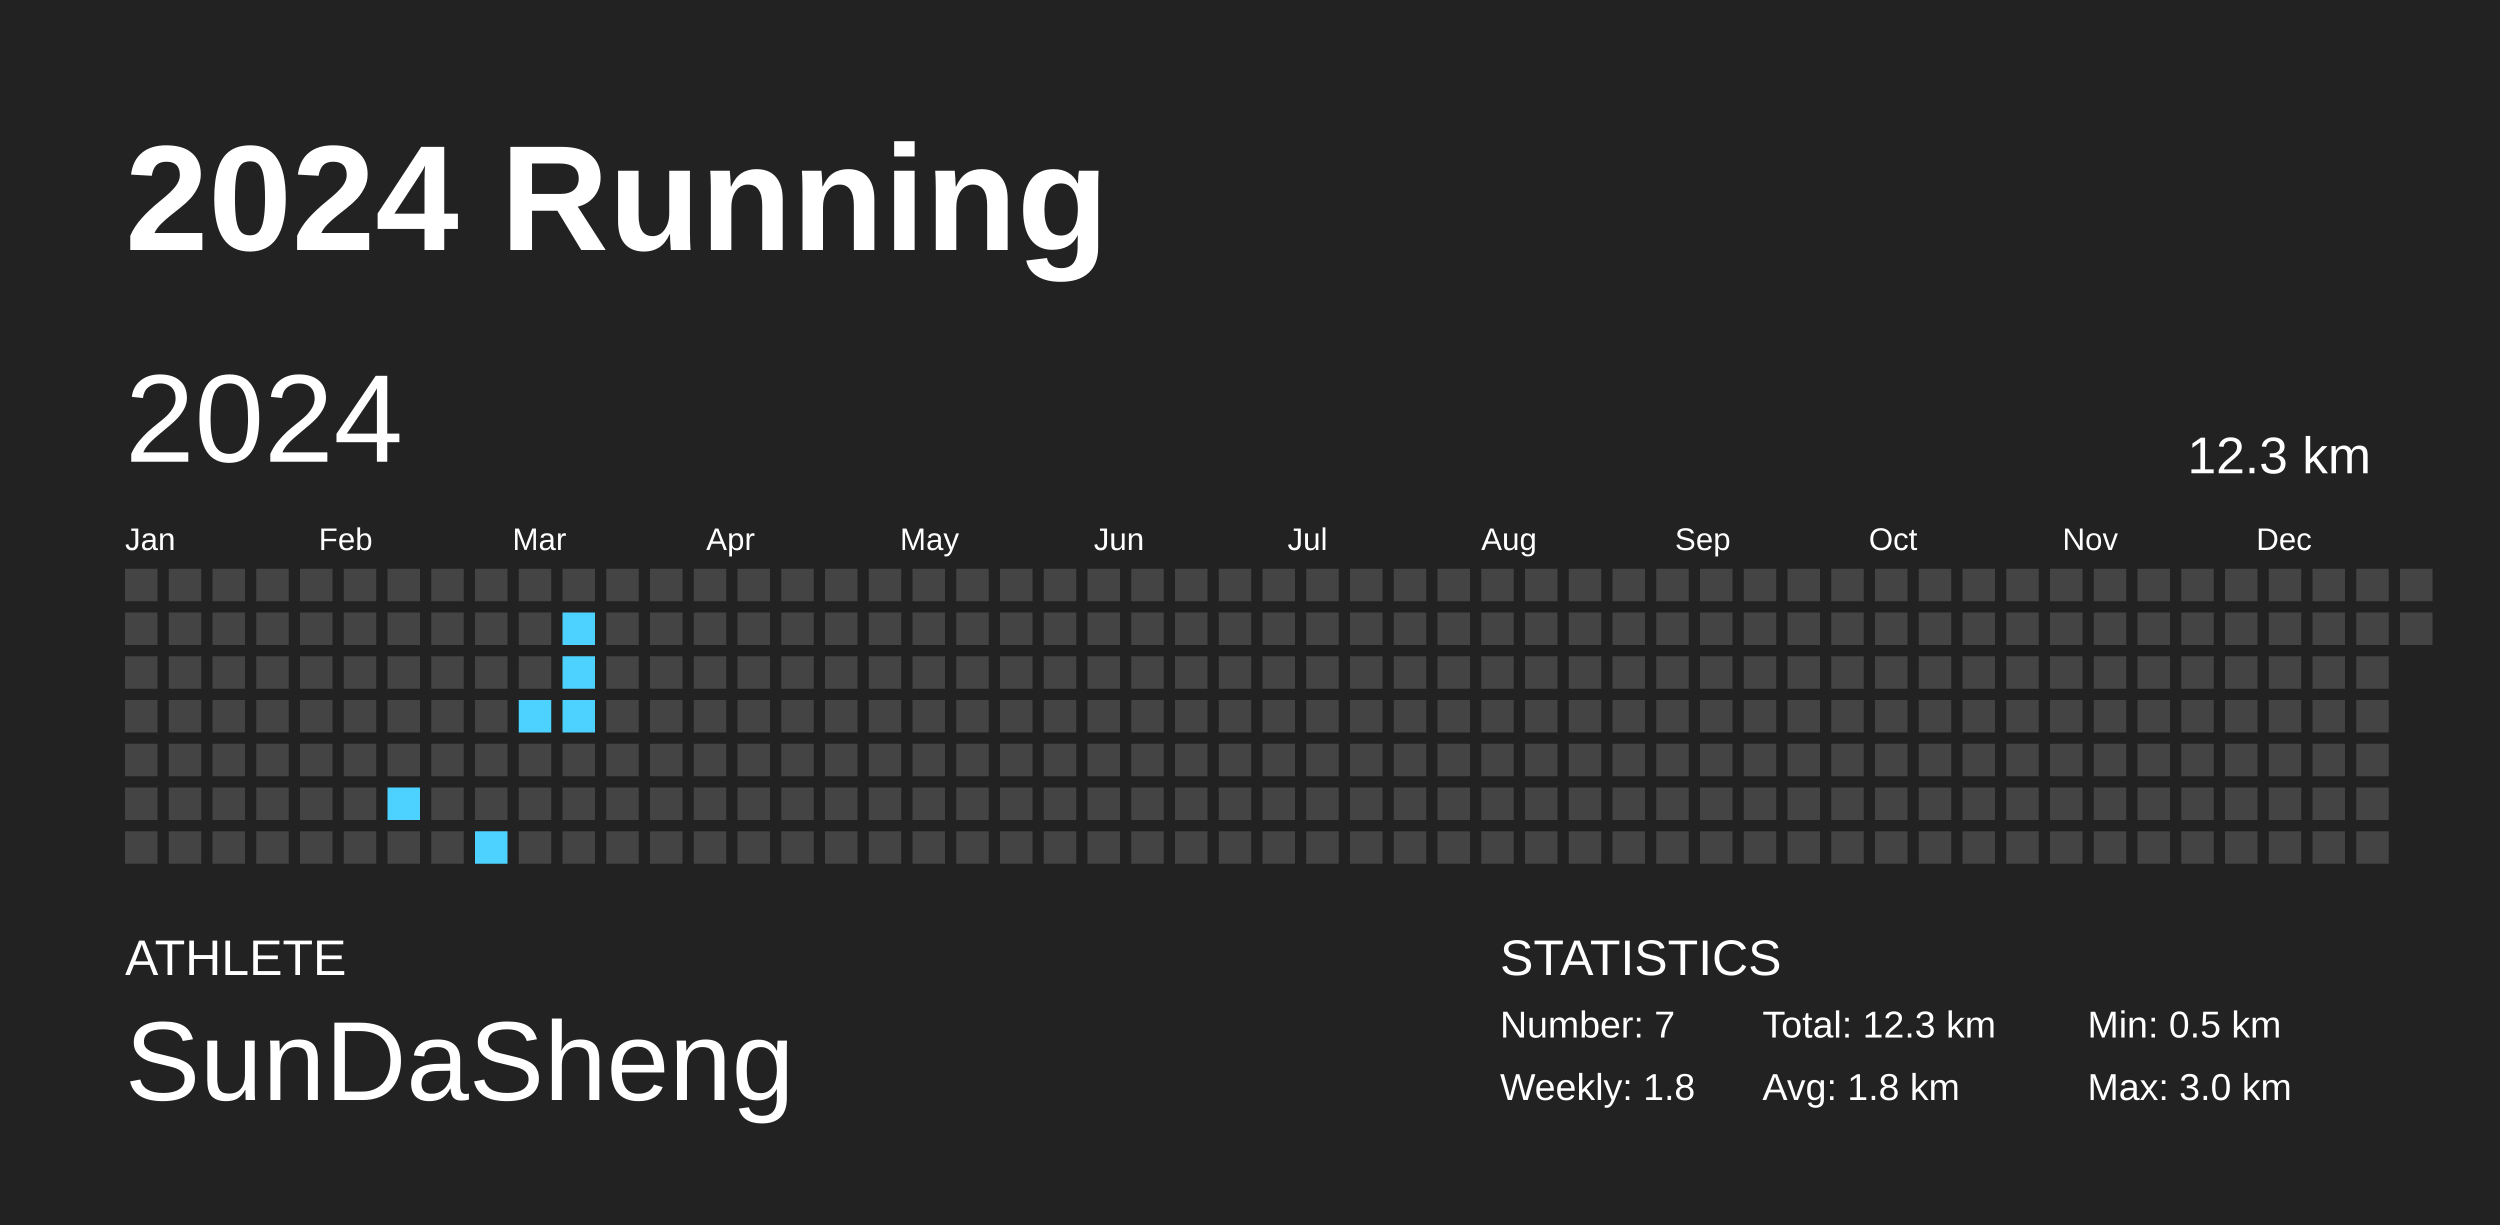
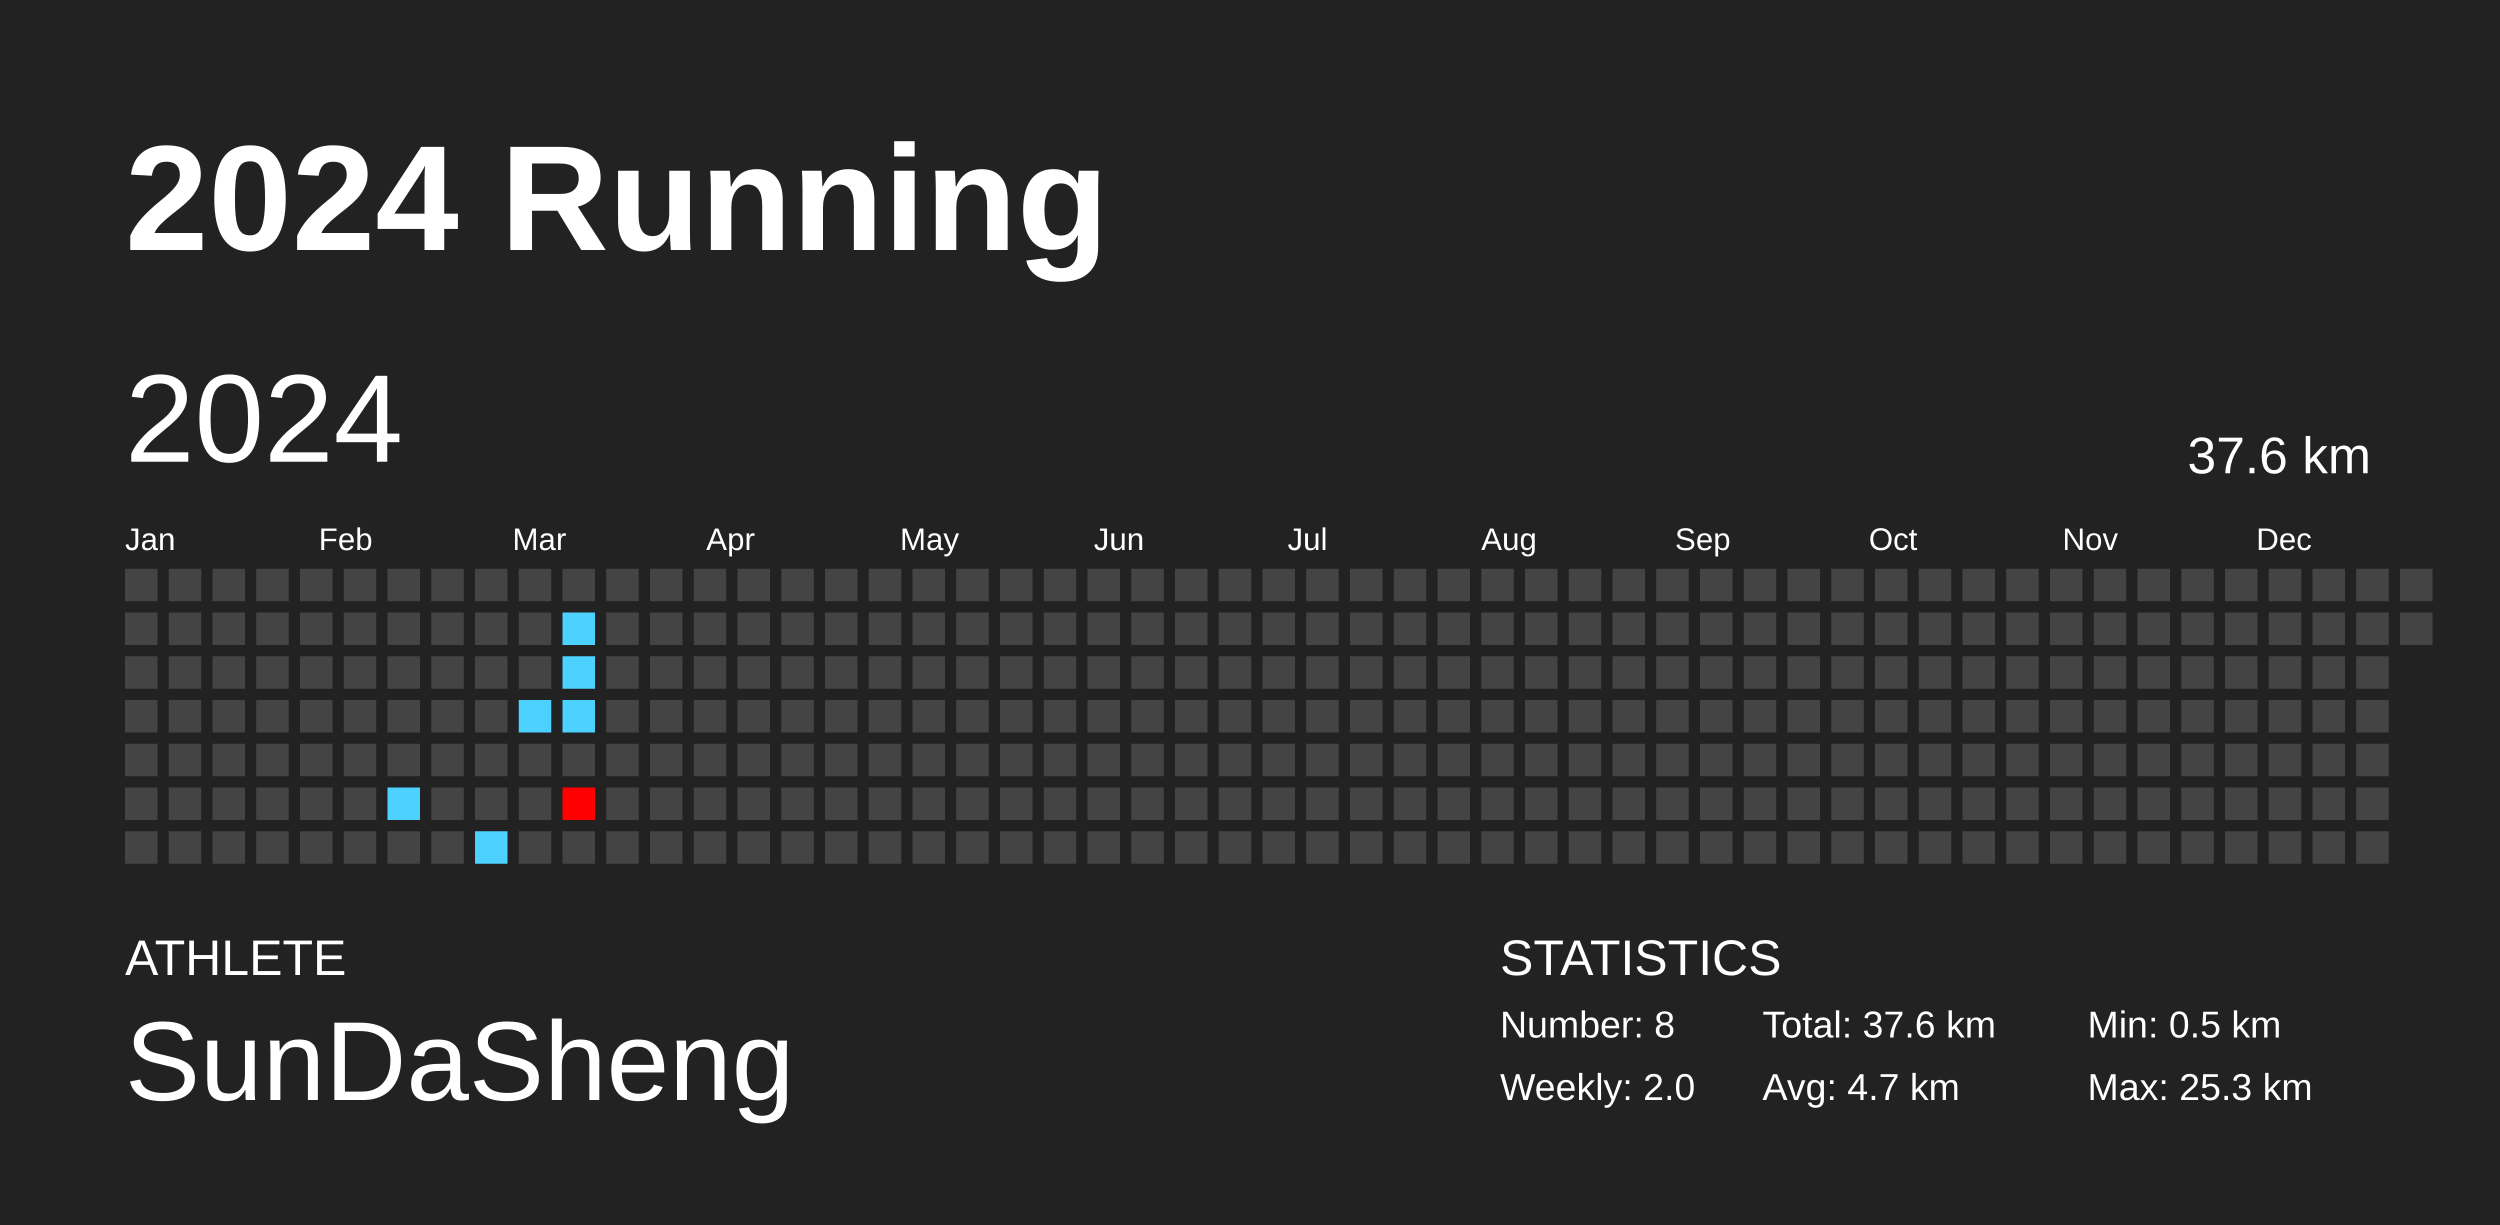
<svg xmlns="http://www.w3.org/2000/svg" baseProfile="full" height="98mm" version="1.1" viewBox="0,0,200,98" width="200mm">
  <defs />
  <rect fill="#222222" height="98" width="200" x="0" y="0" />
  <text fill="#FFFFFF" style="font-size:12px; font-family:Arial; font-weight:bold;" x="10" y="20">2024 Running</text>
  <text fill="#FFFFFF" style="font-size:4px; font-family:Arial" x="10" y="78">ATHLETE</text>
  <text fill="#FFFFFF" style="font-size:9px; font-family:Arial" x="10" y="88">SunDaSheng</text>
  <text fill="#FFFFFF" style="font-size:4px; font-family:Arial" x="120" y="78">STATISTICS</text>
-   <text fill="#FFFFFF" style="font-size:3px; font-family:Arial" x="120" y="83">Number: 7</text>
-   <text fill="#FFFFFF" style="font-size:3px; font-family:Arial" x="120" y="88">Weekly: 1.8</text>
-   <text fill="#FFFFFF" style="font-size:3px; font-family:Arial" x="141" y="83">Total: 12.3 km</text>
-   <text fill="#FFFFFF" style="font-size:3px; font-family:Arial" x="141" y="88">Avg: 1.8 km</text>
+   <text fill="#FFFFFF" style="font-size:3px; font-family:Arial" x="120" y="83">Number: 8</text>
+   <text fill="#FFFFFF" style="font-size:3px; font-family:Arial" x="120" y="88">Weekly: 2.0</text>
+   <text fill="#FFFFFF" style="font-size:3px; font-family:Arial" x="141" y="83">Total: 37.6 km</text>
+   <text fill="#FFFFFF" style="font-size:3px; font-family:Arial" x="141" y="88">Avg: 4.7 km</text>
  <text fill="#FFFFFF" style="font-size:3px; font-family:Arial" x="167" y="83">Min: 0.5 km</text>
-   <text fill="#FFFFFF" style="font-size:3px; font-family:Arial" x="167" y="88">Max: 3.0 km</text>
+   <text fill="#FFFFFF" style="font-size:3px; font-family:Arial" x="167" y="88">Max: 25.3 km</text>
  <text dominant-baseline="hanging" fill="#FFFFFF" style="font-size:10.0px; font-family:Arial;" x="10" y="30">2024</text>
-   <text dominant-baseline="hanging" fill="#FFFFFF" style="font-size:4.125px; font-family:Arial;" x="175" y="35">12.3 km</text>
+   <text dominant-baseline="hanging" fill="#FFFFFF" style="font-size:4.125px; font-family:Arial;" x="175" y="35">37.6 km</text>
  <text fill="#FFFFFF" style="font-size:2.5px; font-family:Arial" x="10.0" y="44">Jan</text>
  <text fill="#FFFFFF" style="font-size:2.5px; font-family:Arial" x="25.5" y="44">Feb</text>
  <text fill="#FFFFFF" style="font-size:2.5px; font-family:Arial" x="41.0" y="44">Mar</text>
  <text fill="#FFFFFF" style="font-size:2.5px; font-family:Arial" x="56.5" y="44">Apr</text>
  <text fill="#FFFFFF" style="font-size:2.5px; font-family:Arial" x="72.0" y="44">May</text>
  <text fill="#FFFFFF" style="font-size:2.5px; font-family:Arial" x="87.5" y="44">Jun</text>
  <text fill="#FFFFFF" style="font-size:2.5px; font-family:Arial" x="103.0" y="44">Jul</text>
  <text fill="#FFFFFF" style="font-size:2.5px; font-family:Arial" x="118.5" y="44">Aug</text>
  <text fill="#FFFFFF" style="font-size:2.5px; font-family:Arial" x="134.0" y="44">Sep</text>
  <text fill="#FFFFFF" style="font-size:2.5px; font-family:Arial" x="149.5" y="44">Oct</text>
  <text fill="#FFFFFF" style="font-size:2.5px; font-family:Arial" x="165.0" y="44">Nov</text>
  <text fill="#FFFFFF" style="font-size:2.5px; font-family:Arial" x="180.5" y="44">Dec</text>
  <rect fill="#444444" height="2.6" width="2.6" x="10.0" y="45.5" />
  <rect fill="#444444" height="2.6" width="2.6" x="10.0" y="49.0" />
  <rect fill="#444444" height="2.6" width="2.6" x="10.0" y="52.5" />
  <rect fill="#444444" height="2.6" width="2.6" x="10.0" y="56.0" />
  <rect fill="#444444" height="2.6" width="2.6" x="10.0" y="59.5" />
  <rect fill="#444444" height="2.6" width="2.6" x="10.0" y="63.0" />
  <rect fill="#444444" height="2.6" width="2.6" x="10.0" y="66.5" />
  <rect fill="#444444" height="2.6" width="2.6" x="13.5" y="45.5" />
  <rect fill="#444444" height="2.6" width="2.6" x="13.5" y="49.0" />
  <rect fill="#444444" height="2.6" width="2.6" x="13.5" y="52.5" />
  <rect fill="#444444" height="2.6" width="2.6" x="13.5" y="56.0" />
  <rect fill="#444444" height="2.6" width="2.6" x="13.5" y="59.5" />
  <rect fill="#444444" height="2.6" width="2.6" x="13.5" y="63.0" />
  <rect fill="#444444" height="2.6" width="2.6" x="13.5" y="66.5" />
  <rect fill="#444444" height="2.6" width="2.6" x="17.0" y="45.5" />
  <rect fill="#444444" height="2.6" width="2.6" x="17.0" y="49.0" />
  <rect fill="#444444" height="2.6" width="2.6" x="17.0" y="52.5" />
  <rect fill="#444444" height="2.6" width="2.6" x="17.0" y="56.0" />
  <rect fill="#444444" height="2.6" width="2.6" x="17.0" y="59.5" />
  <rect fill="#444444" height="2.6" width="2.6" x="17.0" y="63.0" />
  <rect fill="#444444" height="2.6" width="2.6" x="17.0" y="66.5" />
  <rect fill="#444444" height="2.6" width="2.6" x="20.5" y="45.5" />
  <rect fill="#444444" height="2.6" width="2.6" x="20.5" y="49.0" />
  <rect fill="#444444" height="2.6" width="2.6" x="20.5" y="52.5" />
  <rect fill="#444444" height="2.6" width="2.6" x="20.5" y="56.0" />
  <rect fill="#444444" height="2.6" width="2.6" x="20.5" y="59.5" />
  <rect fill="#444444" height="2.6" width="2.6" x="20.5" y="63.0" />
  <rect fill="#444444" height="2.6" width="2.6" x="20.5" y="66.5" />
  <rect fill="#444444" height="2.6" width="2.6" x="24.0" y="45.5" />
  <rect fill="#444444" height="2.6" width="2.6" x="24.0" y="49.0" />
  <rect fill="#444444" height="2.6" width="2.6" x="24.0" y="52.5" />
  <rect fill="#444444" height="2.6" width="2.6" x="24.0" y="56.0" />
  <rect fill="#444444" height="2.6" width="2.6" x="24.0" y="59.5" />
  <rect fill="#444444" height="2.6" width="2.6" x="24.0" y="63.0" />
  <rect fill="#444444" height="2.6" width="2.6" x="24.0" y="66.5" />
  <rect fill="#444444" height="2.6" width="2.6" x="27.5" y="45.5" />
  <rect fill="#444444" height="2.6" width="2.6" x="27.5" y="49.0" />
  <rect fill="#444444" height="2.6" width="2.6" x="27.5" y="52.5" />
  <rect fill="#444444" height="2.6" width="2.6" x="27.5" y="56.0" />
  <rect fill="#444444" height="2.6" width="2.6" x="27.5" y="59.5" />
  <rect fill="#444444" height="2.6" width="2.6" x="27.5" y="63.0" />
  <rect fill="#444444" height="2.6" width="2.6" x="27.5" y="66.5" />
  <rect fill="#444444" height="2.6" width="2.6" x="31.0" y="45.5" />
  <rect fill="#444444" height="2.6" width="2.6" x="31.0" y="49.0" />
  <rect fill="#444444" height="2.6" width="2.6" x="31.0" y="52.5" />
  <rect fill="#444444" height="2.6" width="2.6" x="31.0" y="56.0" />
  <rect fill="#444444" height="2.6" width="2.6" x="31.0" y="59.5" />
  <rect fill="#4dd2ff" height="2.6" width="2.6" x="31.0" y="63.0" />
  <rect fill="#444444" height="2.6" width="2.6" x="31.0" y="66.5" />
  <rect fill="#444444" height="2.6" width="2.6" x="34.5" y="45.5" />
  <rect fill="#444444" height="2.6" width="2.6" x="34.5" y="49.0" />
  <rect fill="#444444" height="2.6" width="2.6" x="34.5" y="52.5" />
  <rect fill="#444444" height="2.6" width="2.6" x="34.5" y="56.0" />
  <rect fill="#444444" height="2.6" width="2.6" x="34.5" y="59.5" />
  <rect fill="#444444" height="2.6" width="2.6" x="34.5" y="63.0" />
  <rect fill="#444444" height="2.6" width="2.6" x="34.5" y="66.5" />
  <rect fill="#444444" height="2.6" width="2.6" x="38.0" y="45.5" />
  <rect fill="#444444" height="2.6" width="2.6" x="38.0" y="49.0" />
  <rect fill="#444444" height="2.6" width="2.6" x="38.0" y="52.5" />
  <rect fill="#444444" height="2.6" width="2.6" x="38.0" y="56.0" />
  <rect fill="#444444" height="2.6" width="2.6" x="38.0" y="59.5" />
  <rect fill="#444444" height="2.6" width="2.6" x="38.0" y="63.0" />
  <rect fill="#4dd2ff" height="2.6" width="2.6" x="38.0" y="66.5" />
  <rect fill="#444444" height="2.6" width="2.6" x="41.5" y="45.5" />
  <rect fill="#444444" height="2.6" width="2.6" x="41.5" y="49.0" />
  <rect fill="#444444" height="2.6" width="2.6" x="41.5" y="52.5" />
  <rect fill="#4dd2ff" height="2.6" width="2.6" x="41.5" y="56.0" />
  <rect fill="#444444" height="2.6" width="2.6" x="41.5" y="59.5" />
  <rect fill="#444444" height="2.6" width="2.6" x="41.5" y="63.0" />
  <rect fill="#444444" height="2.6" width="2.6" x="41.5" y="66.5" />
  <rect fill="#444444" height="2.6" width="2.6" x="45.0" y="45.5" />
  <rect fill="#4dd2ff" height="2.6" width="2.6" x="45.0" y="49.0" />
  <rect fill="#4dd2ff" height="2.6" width="2.6" x="45.0" y="52.5" />
  <rect fill="#4dd2ff" height="2.6" width="2.6" x="45.0" y="56.0" />
  <rect fill="#444444" height="2.6" width="2.6" x="45.0" y="59.5" />
-   <rect fill="#444444" height="2.6" width="2.6" x="45.0" y="63.0" />
+   <rect fill="red" height="2.6" width="2.6" x="45.0" y="63.0" />
  <rect fill="#444444" height="2.6" width="2.6" x="45.0" y="66.5" />
  <rect fill="#444444" height="2.6" width="2.6" x="48.5" y="45.5" />
  <rect fill="#444444" height="2.6" width="2.6" x="48.5" y="49.0" />
  <rect fill="#444444" height="2.6" width="2.6" x="48.5" y="52.5" />
  <rect fill="#444444" height="2.6" width="2.6" x="48.5" y="56.0" />
  <rect fill="#444444" height="2.6" width="2.6" x="48.5" y="59.5" />
  <rect fill="#444444" height="2.6" width="2.6" x="48.5" y="63.0" />
  <rect fill="#444444" height="2.6" width="2.6" x="48.5" y="66.5" />
  <rect fill="#444444" height="2.6" width="2.6" x="52.0" y="45.5" />
  <rect fill="#444444" height="2.6" width="2.6" x="52.0" y="49.0" />
  <rect fill="#444444" height="2.6" width="2.6" x="52.0" y="52.5" />
  <rect fill="#444444" height="2.6" width="2.6" x="52.0" y="56.0" />
  <rect fill="#444444" height="2.6" width="2.6" x="52.0" y="59.5" />
  <rect fill="#444444" height="2.6" width="2.6" x="52.0" y="63.0" />
  <rect fill="#444444" height="2.6" width="2.6" x="52.0" y="66.5" />
  <rect fill="#444444" height="2.6" width="2.6" x="55.5" y="45.5" />
  <rect fill="#444444" height="2.6" width="2.6" x="55.5" y="49.0" />
  <rect fill="#444444" height="2.6" width="2.6" x="55.5" y="52.5" />
  <rect fill="#444444" height="2.6" width="2.6" x="55.5" y="56.0" />
  <rect fill="#444444" height="2.6" width="2.6" x="55.5" y="59.5" />
  <rect fill="#444444" height="2.6" width="2.6" x="55.5" y="63.0" />
  <rect fill="#444444" height="2.6" width="2.6" x="55.5" y="66.5" />
  <rect fill="#444444" height="2.6" width="2.6" x="59.0" y="45.5" />
  <rect fill="#444444" height="2.6" width="2.6" x="59.0" y="49.0" />
  <rect fill="#444444" height="2.6" width="2.6" x="59.0" y="52.5" />
  <rect fill="#444444" height="2.6" width="2.6" x="59.0" y="56.0" />
  <rect fill="#444444" height="2.6" width="2.6" x="59.0" y="59.5" />
  <rect fill="#444444" height="2.6" width="2.6" x="59.0" y="63.0" />
  <rect fill="#444444" height="2.6" width="2.6" x="59.0" y="66.5" />
  <rect fill="#444444" height="2.6" width="2.6" x="62.5" y="45.5" />
  <rect fill="#444444" height="2.6" width="2.6" x="62.5" y="49.0" />
  <rect fill="#444444" height="2.6" width="2.6" x="62.5" y="52.5" />
  <rect fill="#444444" height="2.6" width="2.6" x="62.5" y="56.0" />
  <rect fill="#444444" height="2.6" width="2.6" x="62.5" y="59.5" />
  <rect fill="#444444" height="2.6" width="2.6" x="62.5" y="63.0" />
  <rect fill="#444444" height="2.6" width="2.6" x="62.5" y="66.5" />
  <rect fill="#444444" height="2.6" width="2.6" x="66.0" y="45.5" />
  <rect fill="#444444" height="2.6" width="2.6" x="66.0" y="49.0" />
  <rect fill="#444444" height="2.6" width="2.6" x="66.0" y="52.5" />
  <rect fill="#444444" height="2.6" width="2.6" x="66.0" y="56.0" />
  <rect fill="#444444" height="2.6" width="2.6" x="66.0" y="59.5" />
  <rect fill="#444444" height="2.6" width="2.6" x="66.0" y="63.0" />
  <rect fill="#444444" height="2.6" width="2.6" x="66.0" y="66.5" />
  <rect fill="#444444" height="2.6" width="2.6" x="69.5" y="45.5" />
  <rect fill="#444444" height="2.6" width="2.6" x="69.5" y="49.0" />
  <rect fill="#444444" height="2.6" width="2.6" x="69.5" y="52.5" />
  <rect fill="#444444" height="2.6" width="2.6" x="69.5" y="56.0" />
  <rect fill="#444444" height="2.6" width="2.6" x="69.5" y="59.5" />
  <rect fill="#444444" height="2.6" width="2.6" x="69.5" y="63.0" />
  <rect fill="#444444" height="2.6" width="2.6" x="69.5" y="66.5" />
  <rect fill="#444444" height="2.6" width="2.6" x="73.0" y="45.5" />
  <rect fill="#444444" height="2.6" width="2.6" x="73.0" y="49.0" />
  <rect fill="#444444" height="2.6" width="2.6" x="73.0" y="52.5" />
  <rect fill="#444444" height="2.6" width="2.6" x="73.0" y="56.0" />
  <rect fill="#444444" height="2.6" width="2.6" x="73.0" y="59.5" />
  <rect fill="#444444" height="2.6" width="2.6" x="73.0" y="63.0" />
  <rect fill="#444444" height="2.6" width="2.6" x="73.0" y="66.5" />
  <rect fill="#444444" height="2.6" width="2.6" x="76.5" y="45.5" />
  <rect fill="#444444" height="2.6" width="2.6" x="76.5" y="49.0" />
  <rect fill="#444444" height="2.6" width="2.6" x="76.5" y="52.5" />
  <rect fill="#444444" height="2.6" width="2.6" x="76.5" y="56.0" />
  <rect fill="#444444" height="2.6" width="2.6" x="76.5" y="59.5" />
  <rect fill="#444444" height="2.6" width="2.6" x="76.5" y="63.0" />
  <rect fill="#444444" height="2.6" width="2.6" x="76.5" y="66.5" />
  <rect fill="#444444" height="2.6" width="2.6" x="80.0" y="45.5" />
  <rect fill="#444444" height="2.6" width="2.6" x="80.0" y="49.0" />
  <rect fill="#444444" height="2.6" width="2.6" x="80.0" y="52.5" />
  <rect fill="#444444" height="2.6" width="2.6" x="80.0" y="56.0" />
  <rect fill="#444444" height="2.6" width="2.6" x="80.0" y="59.5" />
  <rect fill="#444444" height="2.6" width="2.6" x="80.0" y="63.0" />
  <rect fill="#444444" height="2.6" width="2.6" x="80.0" y="66.5" />
  <rect fill="#444444" height="2.6" width="2.6" x="83.5" y="45.5" />
  <rect fill="#444444" height="2.6" width="2.6" x="83.5" y="49.0" />
  <rect fill="#444444" height="2.6" width="2.6" x="83.5" y="52.5" />
  <rect fill="#444444" height="2.6" width="2.6" x="83.5" y="56.0" />
  <rect fill="#444444" height="2.6" width="2.6" x="83.5" y="59.5" />
  <rect fill="#444444" height="2.6" width="2.6" x="83.5" y="63.0" />
  <rect fill="#444444" height="2.6" width="2.6" x="83.5" y="66.5" />
  <rect fill="#444444" height="2.6" width="2.6" x="87.0" y="45.5" />
  <rect fill="#444444" height="2.6" width="2.6" x="87.0" y="49.0" />
  <rect fill="#444444" height="2.6" width="2.6" x="87.0" y="52.5" />
  <rect fill="#444444" height="2.6" width="2.6" x="87.0" y="56.0" />
  <rect fill="#444444" height="2.6" width="2.6" x="87.0" y="59.5" />
  <rect fill="#444444" height="2.6" width="2.6" x="87.0" y="63.0" />
  <rect fill="#444444" height="2.6" width="2.6" x="87.0" y="66.5" />
  <rect fill="#444444" height="2.6" width="2.6" x="90.5" y="45.5" />
  <rect fill="#444444" height="2.6" width="2.6" x="90.5" y="49.0" />
  <rect fill="#444444" height="2.6" width="2.6" x="90.5" y="52.5" />
  <rect fill="#444444" height="2.6" width="2.6" x="90.5" y="56.0" />
  <rect fill="#444444" height="2.6" width="2.6" x="90.5" y="59.5" />
  <rect fill="#444444" height="2.6" width="2.6" x="90.5" y="63.0" />
  <rect fill="#444444" height="2.6" width="2.6" x="90.5" y="66.5" />
  <rect fill="#444444" height="2.6" width="2.6" x="94.0" y="45.5" />
  <rect fill="#444444" height="2.6" width="2.6" x="94.0" y="49.0" />
  <rect fill="#444444" height="2.6" width="2.6" x="94.0" y="52.5" />
  <rect fill="#444444" height="2.6" width="2.6" x="94.0" y="56.0" />
  <rect fill="#444444" height="2.6" width="2.6" x="94.0" y="59.5" />
  <rect fill="#444444" height="2.6" width="2.6" x="94.0" y="63.0" />
  <rect fill="#444444" height="2.6" width="2.6" x="94.0" y="66.5" />
  <rect fill="#444444" height="2.6" width="2.6" x="97.5" y="45.5" />
  <rect fill="#444444" height="2.6" width="2.6" x="97.5" y="49.0" />
  <rect fill="#444444" height="2.6" width="2.6" x="97.5" y="52.5" />
  <rect fill="#444444" height="2.6" width="2.6" x="97.5" y="56.0" />
  <rect fill="#444444" height="2.6" width="2.6" x="97.5" y="59.5" />
  <rect fill="#444444" height="2.6" width="2.6" x="97.5" y="63.0" />
  <rect fill="#444444" height="2.6" width="2.6" x="97.5" y="66.5" />
  <rect fill="#444444" height="2.6" width="2.6" x="101.0" y="45.5" />
  <rect fill="#444444" height="2.6" width="2.6" x="101.0" y="49.0" />
  <rect fill="#444444" height="2.6" width="2.6" x="101.0" y="52.5" />
  <rect fill="#444444" height="2.6" width="2.6" x="101.0" y="56.0" />
  <rect fill="#444444" height="2.6" width="2.6" x="101.0" y="59.5" />
  <rect fill="#444444" height="2.6" width="2.6" x="101.0" y="63.0" />
  <rect fill="#444444" height="2.6" width="2.6" x="101.0" y="66.5" />
  <rect fill="#444444" height="2.6" width="2.6" x="104.5" y="45.5" />
  <rect fill="#444444" height="2.6" width="2.6" x="104.5" y="49.0" />
  <rect fill="#444444" height="2.6" width="2.6" x="104.5" y="52.5" />
  <rect fill="#444444" height="2.6" width="2.6" x="104.5" y="56.0" />
  <rect fill="#444444" height="2.6" width="2.6" x="104.5" y="59.5" />
  <rect fill="#444444" height="2.6" width="2.6" x="104.5" y="63.0" />
  <rect fill="#444444" height="2.6" width="2.6" x="104.5" y="66.5" />
  <rect fill="#444444" height="2.6" width="2.6" x="108.0" y="45.5" />
  <rect fill="#444444" height="2.6" width="2.6" x="108.0" y="49.0" />
  <rect fill="#444444" height="2.6" width="2.6" x="108.0" y="52.5" />
  <rect fill="#444444" height="2.6" width="2.6" x="108.0" y="56.0" />
  <rect fill="#444444" height="2.6" width="2.6" x="108.0" y="59.5" />
  <rect fill="#444444" height="2.6" width="2.6" x="108.0" y="63.0" />
  <rect fill="#444444" height="2.6" width="2.6" x="108.0" y="66.5" />
  <rect fill="#444444" height="2.6" width="2.6" x="111.5" y="45.5" />
  <rect fill="#444444" height="2.6" width="2.6" x="111.5" y="49.0" />
  <rect fill="#444444" height="2.6" width="2.6" x="111.5" y="52.5" />
  <rect fill="#444444" height="2.6" width="2.6" x="111.5" y="56.0" />
  <rect fill="#444444" height="2.6" width="2.6" x="111.5" y="59.5" />
  <rect fill="#444444" height="2.6" width="2.6" x="111.5" y="63.0" />
  <rect fill="#444444" height="2.6" width="2.6" x="111.5" y="66.5" />
  <rect fill="#444444" height="2.6" width="2.6" x="115.0" y="45.5" />
  <rect fill="#444444" height="2.6" width="2.6" x="115.0" y="49.0" />
  <rect fill="#444444" height="2.6" width="2.6" x="115.0" y="52.5" />
  <rect fill="#444444" height="2.6" width="2.6" x="115.0" y="56.0" />
  <rect fill="#444444" height="2.6" width="2.6" x="115.0" y="59.5" />
  <rect fill="#444444" height="2.6" width="2.6" x="115.0" y="63.0" />
  <rect fill="#444444" height="2.6" width="2.6" x="115.0" y="66.5" />
  <rect fill="#444444" height="2.6" width="2.6" x="118.5" y="45.5" />
  <rect fill="#444444" height="2.6" width="2.6" x="118.5" y="49.0" />
  <rect fill="#444444" height="2.6" width="2.6" x="118.5" y="52.5" />
  <rect fill="#444444" height="2.6" width="2.6" x="118.5" y="56.0" />
  <rect fill="#444444" height="2.6" width="2.6" x="118.5" y="59.5" />
  <rect fill="#444444" height="2.6" width="2.6" x="118.5" y="63.0" />
  <rect fill="#444444" height="2.6" width="2.6" x="118.5" y="66.5" />
  <rect fill="#444444" height="2.6" width="2.6" x="122.0" y="45.5" />
  <rect fill="#444444" height="2.6" width="2.6" x="122.0" y="49.0" />
  <rect fill="#444444" height="2.6" width="2.6" x="122.0" y="52.5" />
  <rect fill="#444444" height="2.6" width="2.6" x="122.0" y="56.0" />
  <rect fill="#444444" height="2.6" width="2.6" x="122.0" y="59.5" />
  <rect fill="#444444" height="2.6" width="2.6" x="122.0" y="63.0" />
  <rect fill="#444444" height="2.6" width="2.6" x="122.0" y="66.5" />
  <rect fill="#444444" height="2.6" width="2.6" x="125.5" y="45.5" />
  <rect fill="#444444" height="2.6" width="2.6" x="125.5" y="49.0" />
  <rect fill="#444444" height="2.6" width="2.6" x="125.5" y="52.5" />
  <rect fill="#444444" height="2.6" width="2.6" x="125.5" y="56.0" />
  <rect fill="#444444" height="2.6" width="2.6" x="125.5" y="59.5" />
  <rect fill="#444444" height="2.6" width="2.6" x="125.5" y="63.0" />
  <rect fill="#444444" height="2.6" width="2.6" x="125.5" y="66.5" />
  <rect fill="#444444" height="2.6" width="2.6" x="129.0" y="45.5" />
  <rect fill="#444444" height="2.6" width="2.6" x="129.0" y="49.0" />
  <rect fill="#444444" height="2.6" width="2.6" x="129.0" y="52.5" />
  <rect fill="#444444" height="2.6" width="2.6" x="129.0" y="56.0" />
  <rect fill="#444444" height="2.6" width="2.6" x="129.0" y="59.5" />
  <rect fill="#444444" height="2.6" width="2.6" x="129.0" y="63.0" />
  <rect fill="#444444" height="2.6" width="2.6" x="129.0" y="66.5" />
  <rect fill="#444444" height="2.6" width="2.6" x="132.5" y="45.5" />
  <rect fill="#444444" height="2.6" width="2.6" x="132.5" y="49.0" />
  <rect fill="#444444" height="2.6" width="2.6" x="132.5" y="52.5" />
  <rect fill="#444444" height="2.6" width="2.6" x="132.5" y="56.0" />
  <rect fill="#444444" height="2.6" width="2.6" x="132.5" y="59.5" />
  <rect fill="#444444" height="2.6" width="2.6" x="132.5" y="63.0" />
  <rect fill="#444444" height="2.6" width="2.6" x="132.5" y="66.5" />
  <rect fill="#444444" height="2.6" width="2.6" x="136.0" y="45.5" />
  <rect fill="#444444" height="2.6" width="2.6" x="136.0" y="49.0" />
  <rect fill="#444444" height="2.6" width="2.6" x="136.0" y="52.5" />
  <rect fill="#444444" height="2.6" width="2.6" x="136.0" y="56.0" />
  <rect fill="#444444" height="2.6" width="2.6" x="136.0" y="59.5" />
  <rect fill="#444444" height="2.6" width="2.6" x="136.0" y="63.0" />
  <rect fill="#444444" height="2.6" width="2.6" x="136.0" y="66.5" />
  <rect fill="#444444" height="2.6" width="2.6" x="139.5" y="45.5" />
  <rect fill="#444444" height="2.6" width="2.6" x="139.5" y="49.0" />
  <rect fill="#444444" height="2.6" width="2.6" x="139.5" y="52.5" />
  <rect fill="#444444" height="2.6" width="2.6" x="139.5" y="56.0" />
  <rect fill="#444444" height="2.6" width="2.6" x="139.5" y="59.5" />
  <rect fill="#444444" height="2.6" width="2.6" x="139.5" y="63.0" />
  <rect fill="#444444" height="2.6" width="2.6" x="139.5" y="66.5" />
  <rect fill="#444444" height="2.6" width="2.6" x="143.0" y="45.5" />
  <rect fill="#444444" height="2.6" width="2.6" x="143.0" y="49.0" />
  <rect fill="#444444" height="2.6" width="2.6" x="143.0" y="52.5" />
  <rect fill="#444444" height="2.6" width="2.6" x="143.0" y="56.0" />
  <rect fill="#444444" height="2.6" width="2.6" x="143.0" y="59.5" />
  <rect fill="#444444" height="2.6" width="2.6" x="143.0" y="63.0" />
  <rect fill="#444444" height="2.6" width="2.6" x="143.0" y="66.5" />
  <rect fill="#444444" height="2.6" width="2.6" x="146.5" y="45.5" />
  <rect fill="#444444" height="2.6" width="2.6" x="146.5" y="49.0" />
  <rect fill="#444444" height="2.6" width="2.6" x="146.5" y="52.5" />
  <rect fill="#444444" height="2.6" width="2.6" x="146.5" y="56.0" />
  <rect fill="#444444" height="2.6" width="2.6" x="146.5" y="59.5" />
  <rect fill="#444444" height="2.6" width="2.6" x="146.5" y="63.0" />
  <rect fill="#444444" height="2.6" width="2.6" x="146.5" y="66.5" />
  <rect fill="#444444" height="2.6" width="2.6" x="150.0" y="45.5" />
  <rect fill="#444444" height="2.6" width="2.6" x="150.0" y="49.0" />
  <rect fill="#444444" height="2.6" width="2.6" x="150.0" y="52.5" />
  <rect fill="#444444" height="2.6" width="2.6" x="150.0" y="56.0" />
  <rect fill="#444444" height="2.6" width="2.6" x="150.0" y="59.5" />
  <rect fill="#444444" height="2.6" width="2.6" x="150.0" y="63.0" />
  <rect fill="#444444" height="2.6" width="2.6" x="150.0" y="66.5" />
  <rect fill="#444444" height="2.6" width="2.6" x="153.5" y="45.5" />
  <rect fill="#444444" height="2.6" width="2.6" x="153.5" y="49.0" />
  <rect fill="#444444" height="2.6" width="2.6" x="153.5" y="52.5" />
  <rect fill="#444444" height="2.6" width="2.6" x="153.5" y="56.0" />
  <rect fill="#444444" height="2.6" width="2.6" x="153.5" y="59.5" />
  <rect fill="#444444" height="2.6" width="2.6" x="153.5" y="63.0" />
  <rect fill="#444444" height="2.6" width="2.6" x="153.5" y="66.5" />
  <rect fill="#444444" height="2.6" width="2.6" x="157.0" y="45.5" />
  <rect fill="#444444" height="2.6" width="2.6" x="157.0" y="49.0" />
  <rect fill="#444444" height="2.6" width="2.6" x="157.0" y="52.5" />
  <rect fill="#444444" height="2.6" width="2.6" x="157.0" y="56.0" />
  <rect fill="#444444" height="2.6" width="2.6" x="157.0" y="59.5" />
  <rect fill="#444444" height="2.6" width="2.6" x="157.0" y="63.0" />
  <rect fill="#444444" height="2.6" width="2.6" x="157.0" y="66.5" />
  <rect fill="#444444" height="2.6" width="2.6" x="160.5" y="45.5" />
  <rect fill="#444444" height="2.6" width="2.6" x="160.5" y="49.0" />
  <rect fill="#444444" height="2.6" width="2.6" x="160.5" y="52.5" />
  <rect fill="#444444" height="2.6" width="2.6" x="160.5" y="56.0" />
  <rect fill="#444444" height="2.6" width="2.6" x="160.5" y="59.5" />
  <rect fill="#444444" height="2.6" width="2.6" x="160.5" y="63.0" />
  <rect fill="#444444" height="2.6" width="2.6" x="160.5" y="66.5" />
  <rect fill="#444444" height="2.6" width="2.6" x="164.0" y="45.5" />
  <rect fill="#444444" height="2.6" width="2.6" x="164.0" y="49.0" />
  <rect fill="#444444" height="2.6" width="2.6" x="164.0" y="52.5" />
  <rect fill="#444444" height="2.6" width="2.6" x="164.0" y="56.0" />
  <rect fill="#444444" height="2.6" width="2.6" x="164.0" y="59.5" />
  <rect fill="#444444" height="2.6" width="2.6" x="164.0" y="63.0" />
  <rect fill="#444444" height="2.6" width="2.6" x="164.0" y="66.5" />
  <rect fill="#444444" height="2.6" width="2.6" x="167.5" y="45.5" />
  <rect fill="#444444" height="2.6" width="2.6" x="167.5" y="49.0" />
  <rect fill="#444444" height="2.6" width="2.6" x="167.5" y="52.5" />
  <rect fill="#444444" height="2.6" width="2.6" x="167.5" y="56.0" />
  <rect fill="#444444" height="2.6" width="2.6" x="167.5" y="59.5" />
  <rect fill="#444444" height="2.6" width="2.6" x="167.5" y="63.0" />
  <rect fill="#444444" height="2.6" width="2.6" x="167.5" y="66.5" />
  <rect fill="#444444" height="2.6" width="2.6" x="171.0" y="45.5" />
  <rect fill="#444444" height="2.6" width="2.6" x="171.0" y="49.0" />
  <rect fill="#444444" height="2.6" width="2.6" x="171.0" y="52.5" />
  <rect fill="#444444" height="2.6" width="2.6" x="171.0" y="56.0" />
  <rect fill="#444444" height="2.6" width="2.6" x="171.0" y="59.5" />
  <rect fill="#444444" height="2.6" width="2.6" x="171.0" y="63.0" />
  <rect fill="#444444" height="2.6" width="2.6" x="171.0" y="66.5" />
  <rect fill="#444444" height="2.6" width="2.6" x="174.5" y="45.5" />
  <rect fill="#444444" height="2.6" width="2.6" x="174.5" y="49.0" />
  <rect fill="#444444" height="2.6" width="2.6" x="174.5" y="52.5" />
  <rect fill="#444444" height="2.6" width="2.6" x="174.5" y="56.0" />
  <rect fill="#444444" height="2.6" width="2.6" x="174.5" y="59.5" />
  <rect fill="#444444" height="2.6" width="2.6" x="174.5" y="63.0" />
  <rect fill="#444444" height="2.6" width="2.6" x="174.5" y="66.5" />
  <rect fill="#444444" height="2.6" width="2.6" x="178.0" y="45.5" />
  <rect fill="#444444" height="2.6" width="2.6" x="178.0" y="49.0" />
  <rect fill="#444444" height="2.6" width="2.6" x="178.0" y="52.5" />
  <rect fill="#444444" height="2.6" width="2.6" x="178.0" y="56.0" />
  <rect fill="#444444" height="2.6" width="2.6" x="178.0" y="59.5" />
  <rect fill="#444444" height="2.6" width="2.6" x="178.0" y="63.0" />
  <rect fill="#444444" height="2.6" width="2.6" x="178.0" y="66.5" />
  <rect fill="#444444" height="2.6" width="2.6" x="181.5" y="45.5" />
  <rect fill="#444444" height="2.6" width="2.6" x="181.5" y="49.0" />
  <rect fill="#444444" height="2.6" width="2.6" x="181.5" y="52.5" />
  <rect fill="#444444" height="2.6" width="2.6" x="181.5" y="56.0" />
  <rect fill="#444444" height="2.6" width="2.6" x="181.5" y="59.5" />
  <rect fill="#444444" height="2.6" width="2.6" x="181.5" y="63.0" />
  <rect fill="#444444" height="2.6" width="2.6" x="181.5" y="66.5" />
  <rect fill="#444444" height="2.6" width="2.6" x="185.0" y="45.5" />
  <rect fill="#444444" height="2.6" width="2.6" x="185.0" y="49.0" />
  <rect fill="#444444" height="2.6" width="2.6" x="185.0" y="52.5" />
  <rect fill="#444444" height="2.6" width="2.6" x="185.0" y="56.0" />
  <rect fill="#444444" height="2.6" width="2.6" x="185.0" y="59.5" />
  <rect fill="#444444" height="2.6" width="2.6" x="185.0" y="63.0" />
  <rect fill="#444444" height="2.6" width="2.6" x="185.0" y="66.5" />
  <rect fill="#444444" height="2.6" width="2.6" x="188.5" y="45.5" />
  <rect fill="#444444" height="2.6" width="2.6" x="188.5" y="49.0" />
  <rect fill="#444444" height="2.6" width="2.6" x="188.5" y="52.5" />
  <rect fill="#444444" height="2.6" width="2.6" x="188.5" y="56.0" />
  <rect fill="#444444" height="2.6" width="2.6" x="188.5" y="59.5" />
  <rect fill="#444444" height="2.6" width="2.6" x="188.5" y="63.0" />
  <rect fill="#444444" height="2.6" width="2.6" x="188.5" y="66.5" />
  <rect fill="#444444" height="2.6" width="2.6" x="192.0" y="45.5" />
  <rect fill="#444444" height="2.6" width="2.6" x="192.0" y="49.0" />
</svg>
